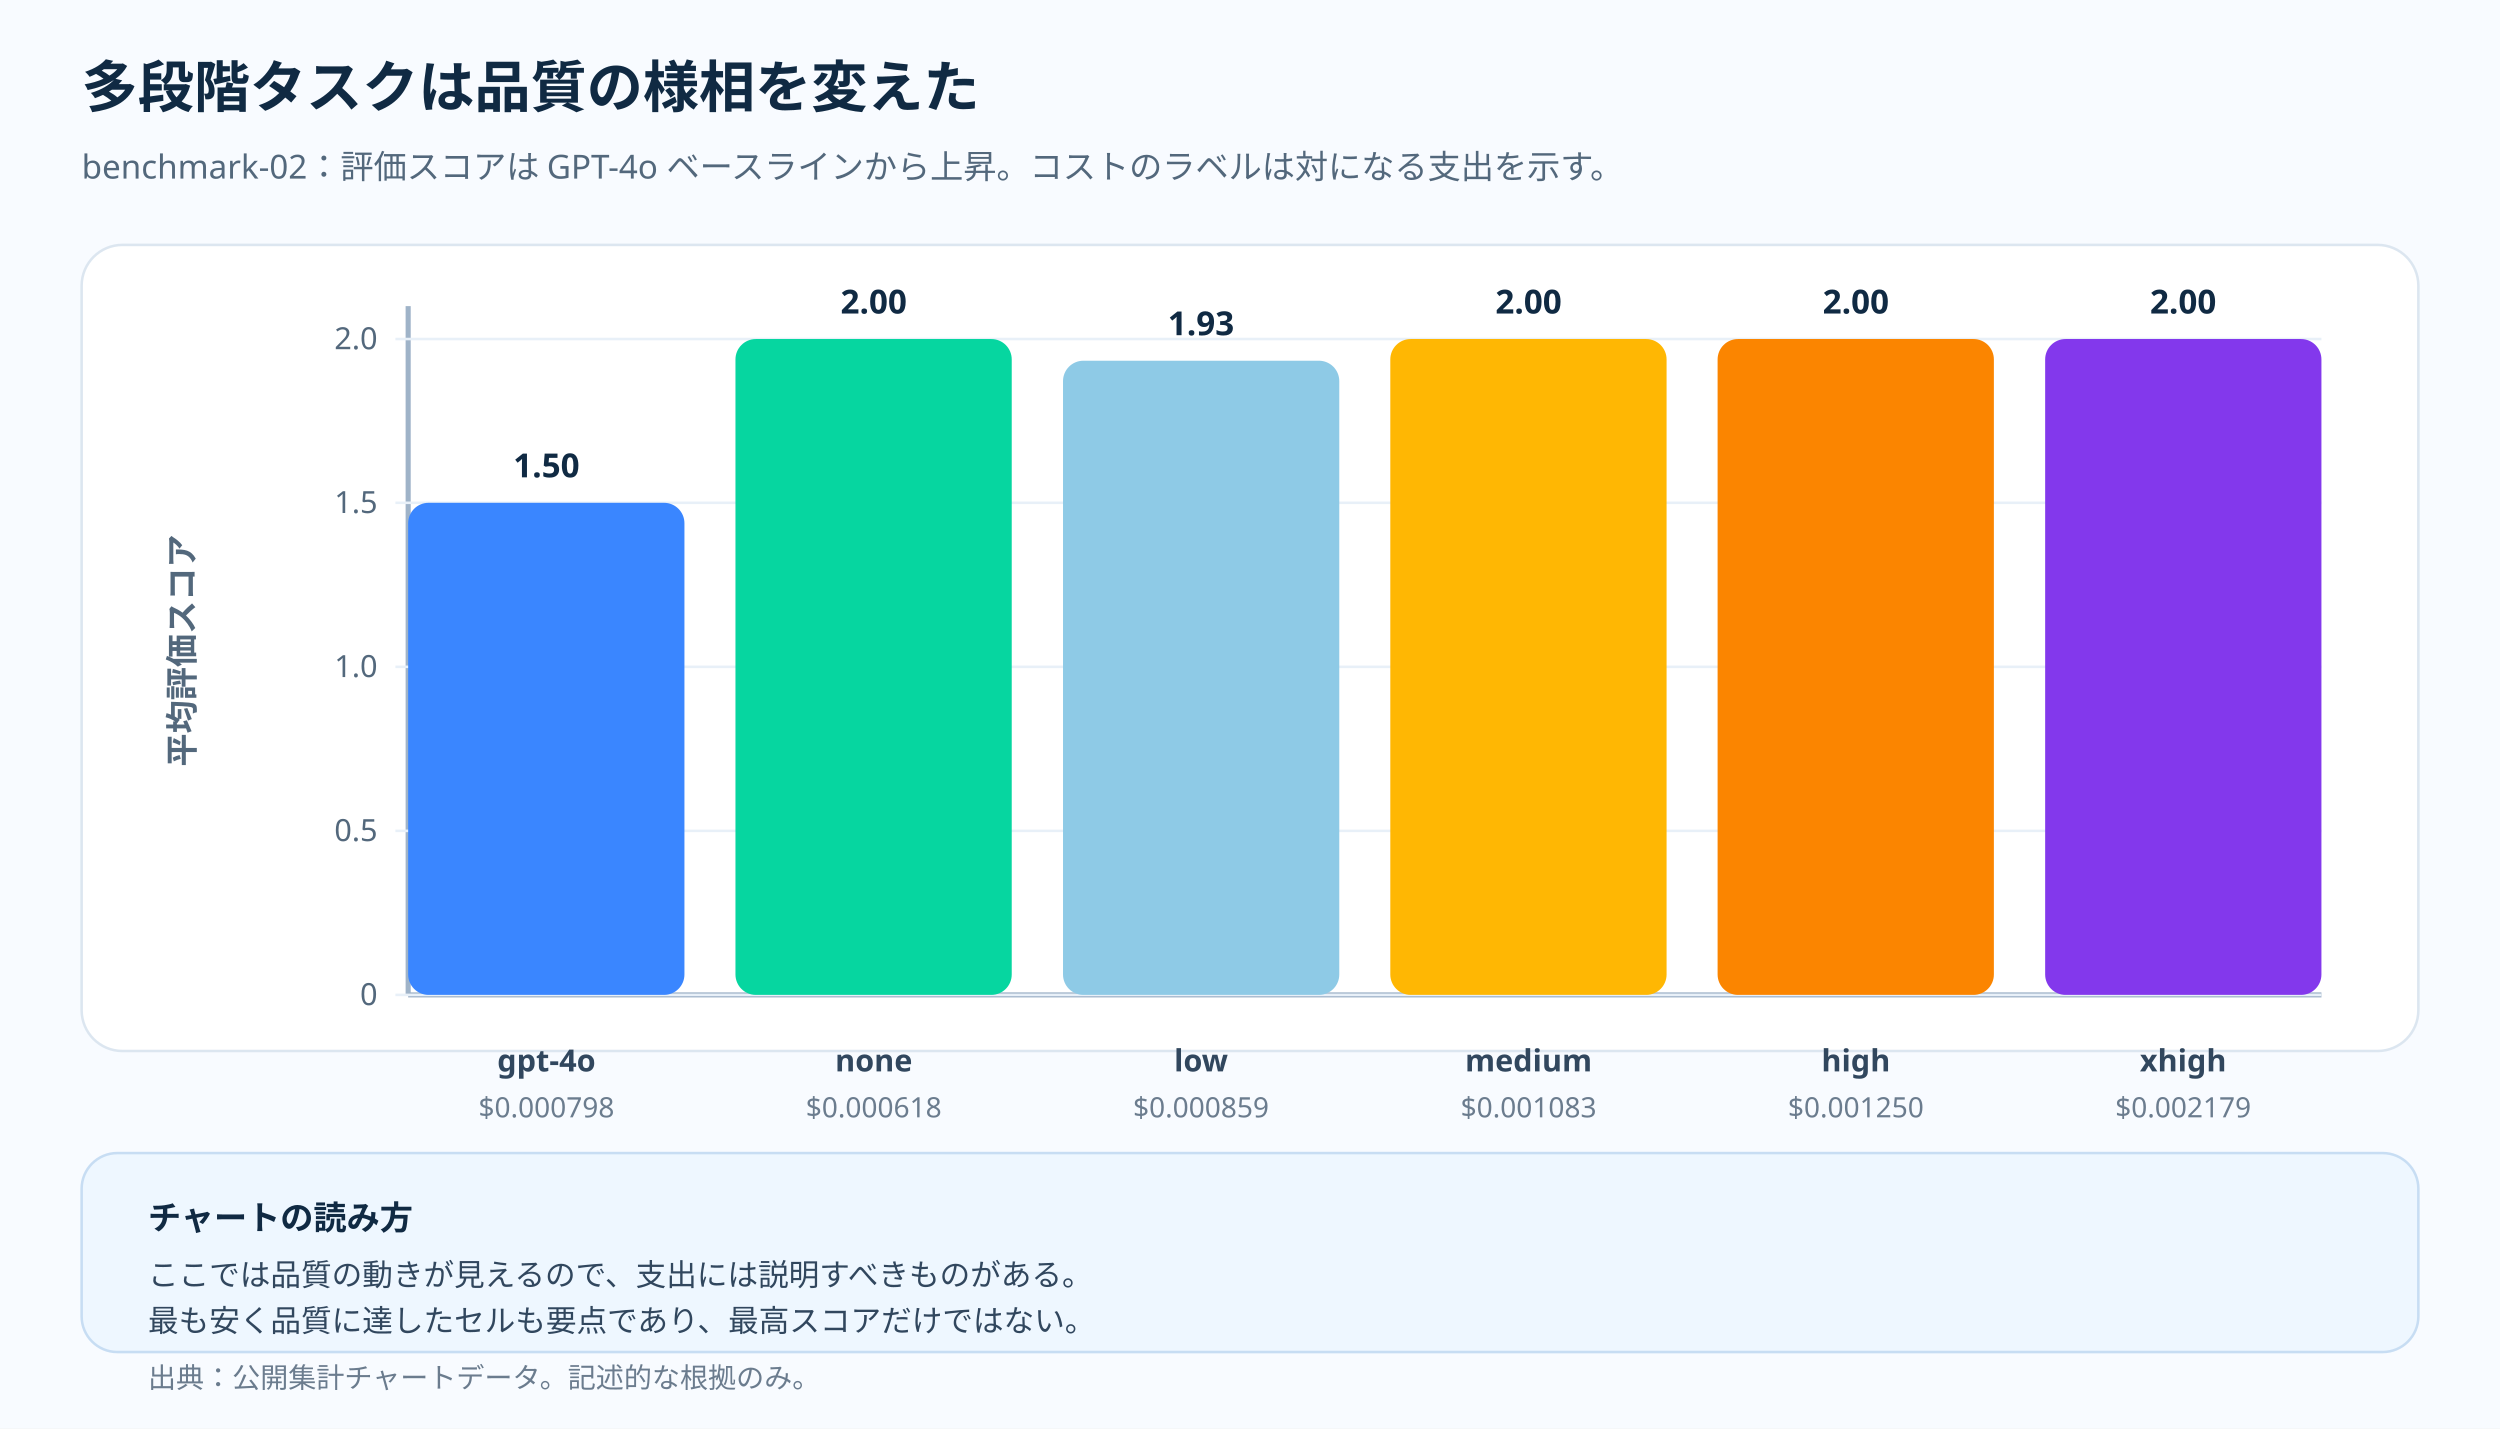
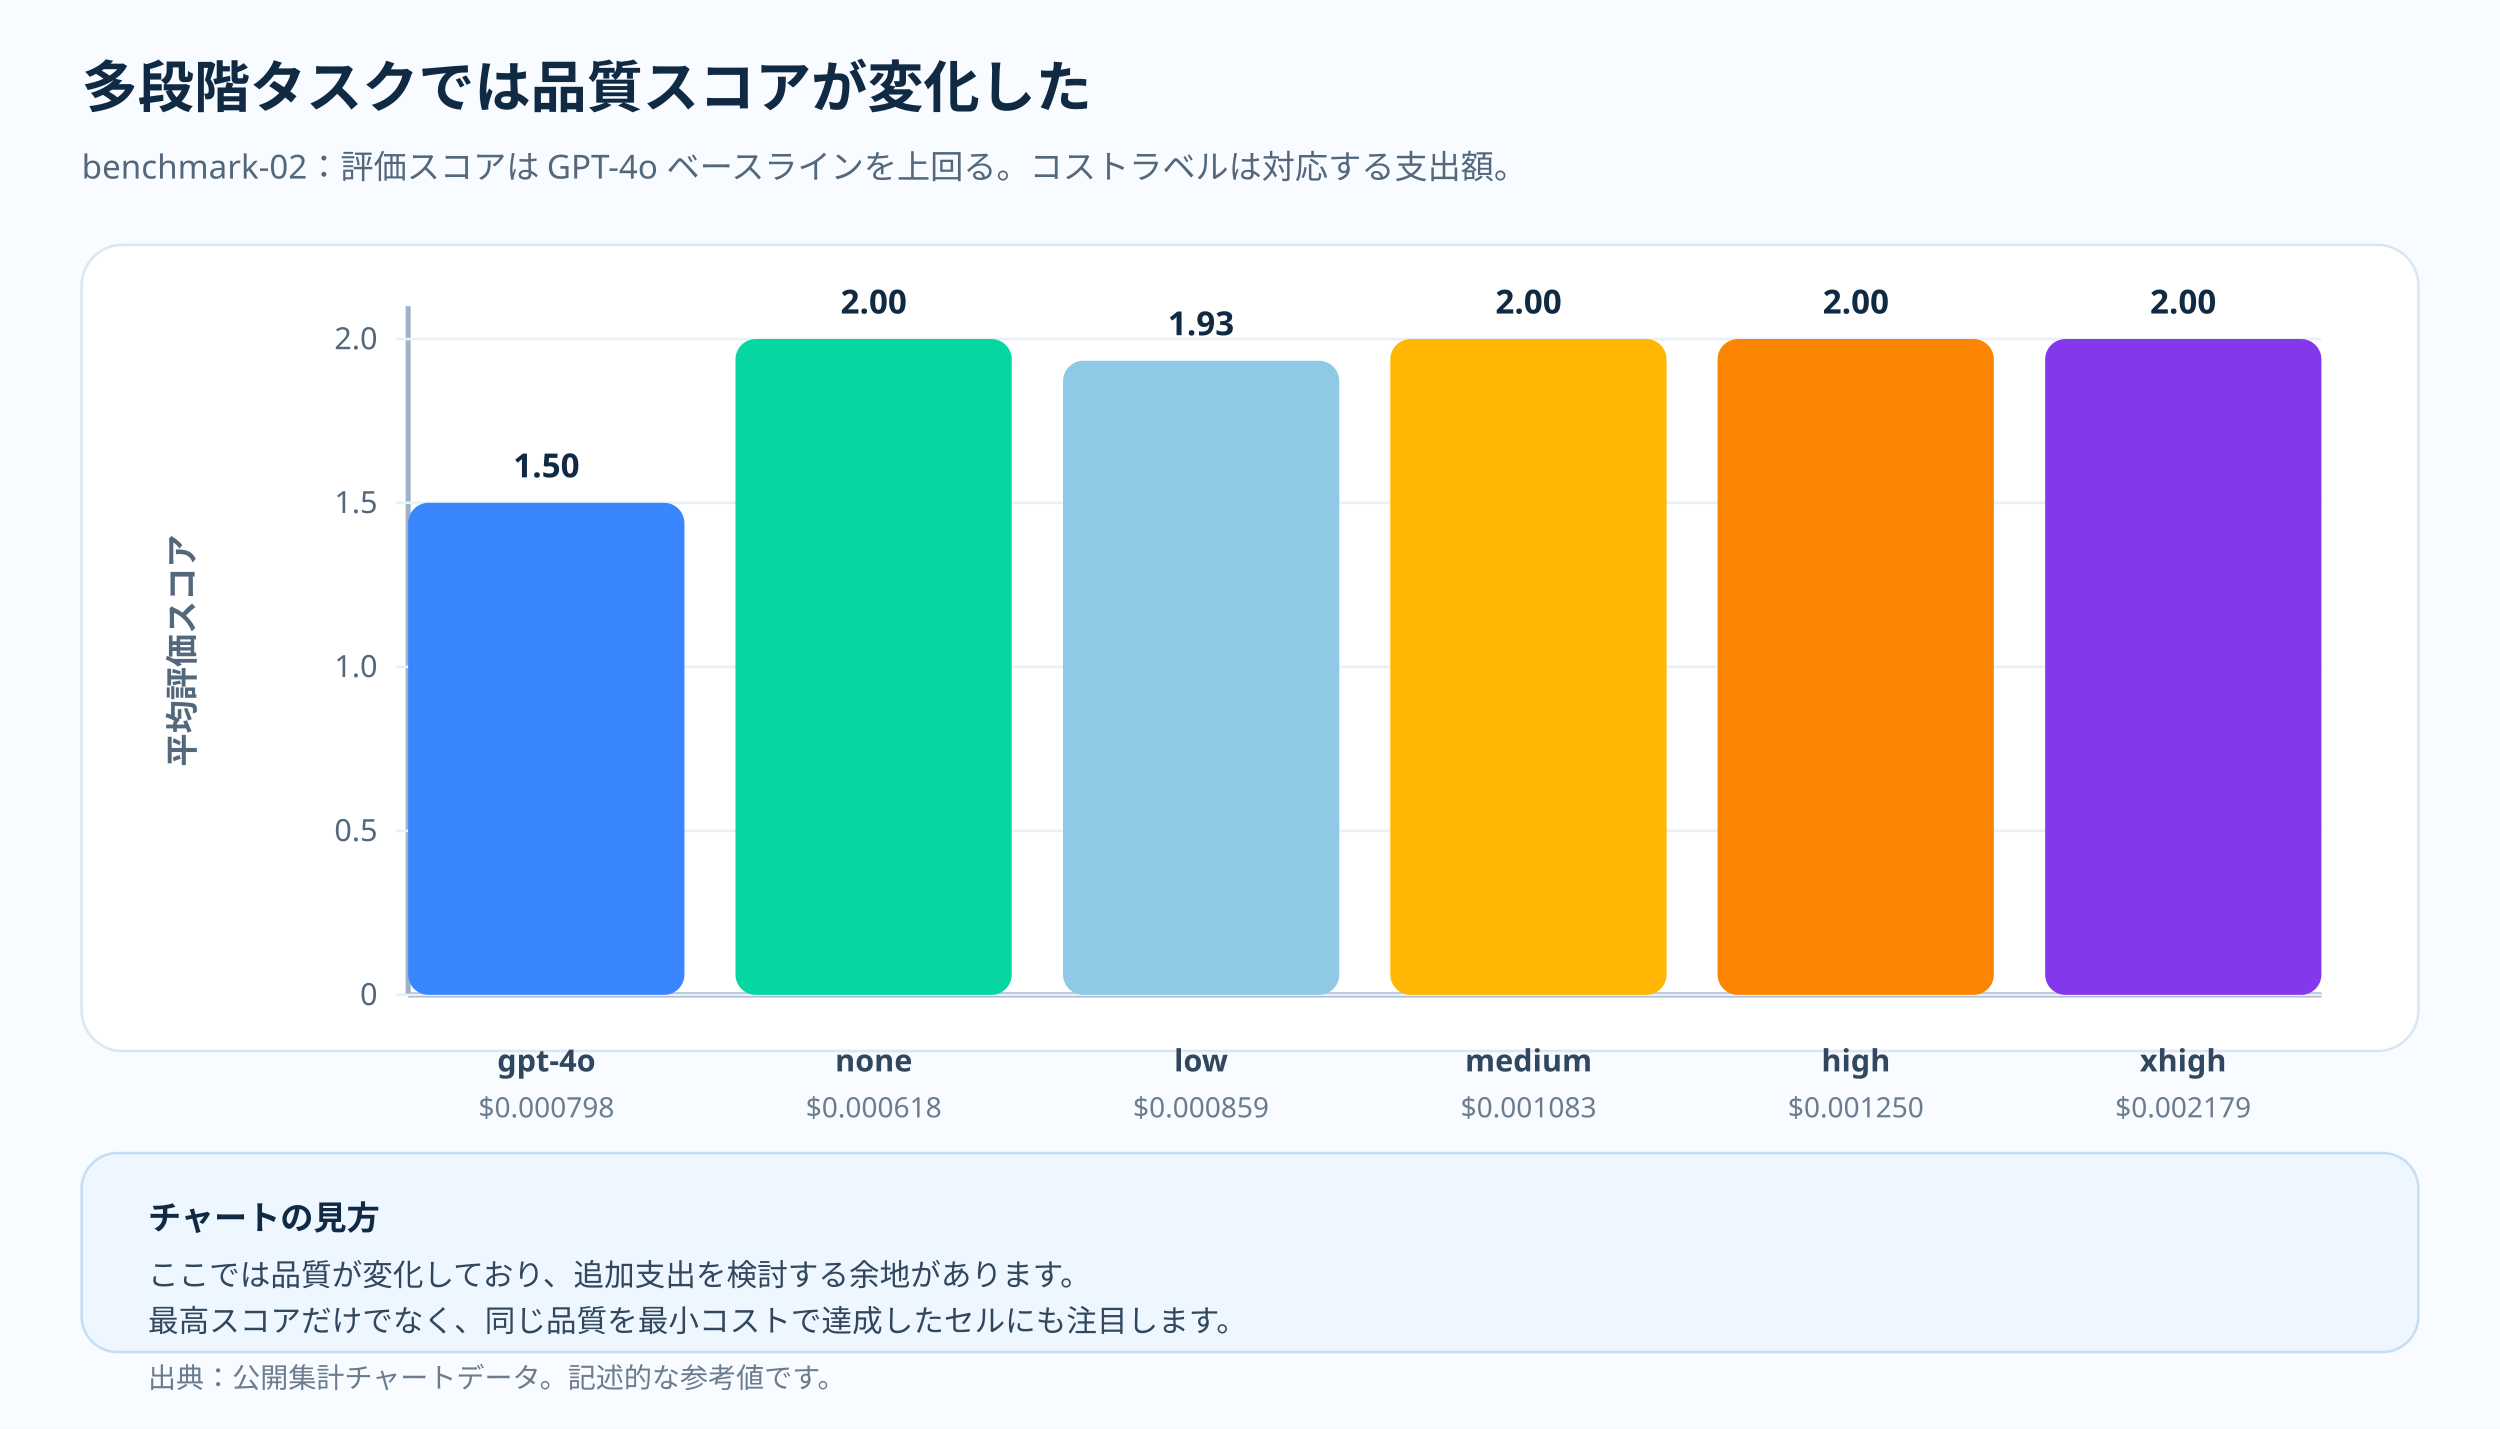
<svg xmlns="http://www.w3.org/2000/svg" role="img" aria-labelledby="title desc" viewBox="0 0 980 560">
  <rect width="980" height="560" fill="#f8fbff" />
-   <text x="32" y="42" font-family="Segoe UI, system-ui, sans-serif" font-size="22" font-weight="700" fill="#102a43">多段階タスクは品質の様相を変えた</text>
-   <text x="32" y="70" font-family="Segoe UI, system-ui, sans-serif" font-size="13" fill="#53687c">benchmark-02：評価スコアは GPT-4o ベースラインから上昇。コストのラベルは対になる支出を示す。</text>
+   <text x="32" y="42" font-family="Segoe UI, system-ui, sans-serif" font-size="22" font-weight="700" fill="#102a43">多段階タスクでは品質スコアが変化した</text>
+   <text x="32" y="70" font-family="Segoe UI, system-ui, sans-serif" font-size="13" fill="#53687c">benchmark-02：評価スコアは GPT-4o ベースラインを上回る。コストラベルは対応する支出額。</text>
  <rect x="32" y="96" width="916" height="316" rx="16" fill="#fff" stroke="#dce6f0" />
  <line x1="160" y1="390" x2="910" y2="390" stroke="#9fb3c8" stroke-width="2" />
  <line x1="160" y1="120" x2="160" y2="390" stroke="#9fb3c8" stroke-width="2" />
  <line x1="155" y1="390.0" x2="910" y2="390.0" stroke="#e8f0f8" />
  <text x="148" y="394.0" text-anchor="end" font-family="Segoe UI, system-ui, sans-serif" font-size="12" fill="#53687c">0</text>
  <line x1="155" y1="325.7" x2="910" y2="325.7" stroke="#e8f0f8" />
  <text x="148" y="329.7" text-anchor="end" font-family="Segoe UI, system-ui, sans-serif" font-size="12" fill="#53687c">0.5</text>
  <line x1="155" y1="261.4" x2="910" y2="261.4" stroke="#e8f0f8" />
  <text x="148" y="265.4" text-anchor="end" font-family="Segoe UI, system-ui, sans-serif" font-size="12" fill="#53687c">1.0</text>
  <line x1="155" y1="197.1" x2="910" y2="197.1" stroke="#e8f0f8" />
  <text x="148" y="201.1" text-anchor="end" font-family="Segoe UI, system-ui, sans-serif" font-size="12" fill="#53687c">1.5</text>
  <line x1="155" y1="132.9" x2="910" y2="132.9" stroke="#e8f0f8" />
  <text x="148" y="136.9" text-anchor="end" font-family="Segoe UI, system-ui, sans-serif" font-size="12" fill="#53687c">2.0</text>
  <text x="76" y="255.0" transform="rotate(-90 76 255.0)" text-anchor="middle" font-family="Segoe UI, system-ui, sans-serif" font-size="13" font-weight="700" fill="#53687c">平均評価スコア</text>
  <rect x="160.0" y="197.1" width="108.3" height="192.9" rx="8" fill="#3a86ff" />
  <text x="214.2" y="187.1" text-anchor="middle" font-family="Segoe UI, system-ui, sans-serif" font-size="13" font-weight="700" fill="#102a43">1.50</text>
  <text x="214.2" y="420" text-anchor="middle" font-family="Segoe UI, system-ui, sans-serif" font-size="12" font-weight="700" fill="#31475e">gpt-4o</text>
  <text x="214.2" y="438" text-anchor="middle" font-family="Segoe UI, system-ui, sans-serif" font-size="11" fill="#6b7c8e">$0.000798</text>
  <rect x="288.3" y="132.9" width="108.3" height="257.1" rx="8" fill="#06d6a0" />
  <text x="342.5" y="122.9" text-anchor="middle" font-family="Segoe UI, system-ui, sans-serif" font-size="13" font-weight="700" fill="#102a43">2.00</text>
  <text x="342.5" y="420" text-anchor="middle" font-family="Segoe UI, system-ui, sans-serif" font-size="12" font-weight="700" fill="#31475e">none</text>
  <text x="342.5" y="438" text-anchor="middle" font-family="Segoe UI, system-ui, sans-serif" font-size="11" fill="#6b7c8e">$0.000618</text>
  <rect x="416.7" y="141.4" width="108.3" height="248.6" rx="8" fill="#8ecae6" />
  <text x="470.8" y="131.4" text-anchor="middle" font-family="Segoe UI, system-ui, sans-serif" font-size="13" font-weight="700" fill="#102a43">1.93</text>
  <text x="470.8" y="420" text-anchor="middle" font-family="Segoe UI, system-ui, sans-serif" font-size="12" font-weight="700" fill="#31475e">low</text>
  <text x="470.8" y="438" text-anchor="middle" font-family="Segoe UI, system-ui, sans-serif" font-size="11" fill="#6b7c8e">$0.000859</text>
  <rect x="545.0" y="132.9" width="108.3" height="257.1" rx="8" fill="#ffb703" />
  <text x="599.2" y="122.9" text-anchor="middle" font-family="Segoe UI, system-ui, sans-serif" font-size="13" font-weight="700" fill="#102a43">2.00</text>
  <text x="599.2" y="420" text-anchor="middle" font-family="Segoe UI, system-ui, sans-serif" font-size="12" font-weight="700" fill="#31475e">medium</text>
  <text x="599.2" y="438" text-anchor="middle" font-family="Segoe UI, system-ui, sans-serif" font-size="11" fill="#6b7c8e">$0.001083</text>
  <rect x="673.3" y="132.9" width="108.3" height="257.1" rx="8" fill="#fb8500" />
  <text x="727.5" y="122.9" text-anchor="middle" font-family="Segoe UI, system-ui, sans-serif" font-size="13" font-weight="700" fill="#102a43">2.00</text>
  <text x="727.5" y="420" text-anchor="middle" font-family="Segoe UI, system-ui, sans-serif" font-size="12" font-weight="700" fill="#31475e">high</text>
  <text x="727.5" y="438" text-anchor="middle" font-family="Segoe UI, system-ui, sans-serif" font-size="11" fill="#6b7c8e">$0.001250</text>
  <rect x="801.7" y="132.9" width="108.3" height="257.1" rx="8" fill="#8338ec" />
  <text x="855.8" y="122.9" text-anchor="middle" font-family="Segoe UI, system-ui, sans-serif" font-size="13" font-weight="700" fill="#102a43">2.00</text>
  <text x="855.8" y="420" text-anchor="middle" font-family="Segoe UI, system-ui, sans-serif" font-size="12" font-weight="700" fill="#31475e">xhigh</text>
  <text x="855.8" y="438" text-anchor="middle" font-family="Segoe UI, system-ui, sans-serif" font-size="11" fill="#6b7c8e">$0.002179</text>
  <rect x="32" y="452" width="916" height="78" rx="14" fill="#eef7ff" stroke="#c7ddf3" />
-   <text x="58" y="482" font-family="Segoe UI, system-ui, sans-serif" font-size="13" font-weight="700" fill="#102a43">チャートの読み方</text>
-   <text x="58" y="504" font-family="Segoe UI, system-ui, sans-serif" font-size="12" fill="#31475e">ここでは品質の動きが見えるので、支出には説明すべきものがある。</text>
-   <text x="58" y="522" font-family="Segoe UI, system-ui, sans-serif" font-size="12" fill="#31475e">最も安く品質に達したセルも要点であり、最高スコアだけではない。</text>
-   <text x="58" y="544" font-family="Segoe UI, system-ui, sans-serif" font-size="11" fill="#6b7c8e">出典：公開集計チャートデータ。記述的な根拠のみ。</text>
+   <text x="58" y="482" font-family="Segoe UI, system-ui, sans-serif" font-size="13" font-weight="700" fill="#102a43">チャートの見方</text>
+   <text x="58" y="504" font-family="Segoe UI, system-ui, sans-serif" font-size="12" fill="#31475e">ここでは品質が変化しており、追加支出を検討する余地があります。</text>
+   <text x="58" y="522" font-family="Segoe UI, system-ui, sans-serif" font-size="12" fill="#31475e">最高スコアだけでなく、同じ品質を最小コストで達成したセルにも注目します。</text>
+   <text x="58" y="544" font-family="Segoe UI, system-ui, sans-serif" font-size="11" fill="#6b7c8e">出典：公開集計チャートデータ。記述的な参考値です。</text>
</svg>
